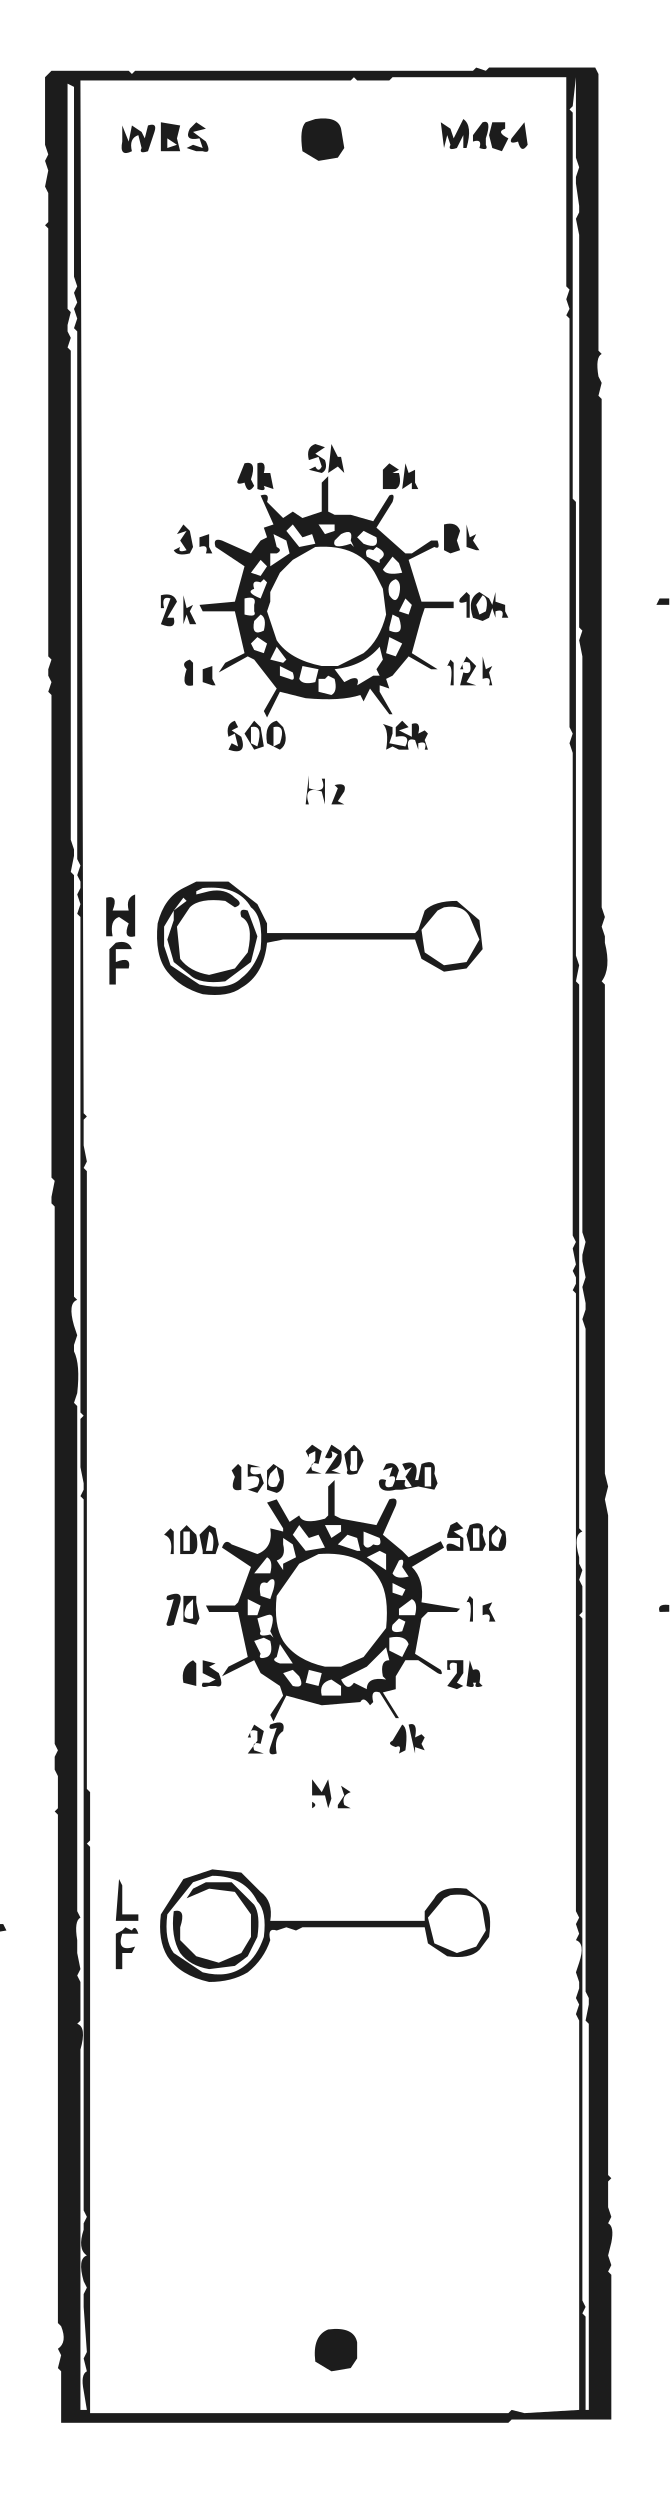
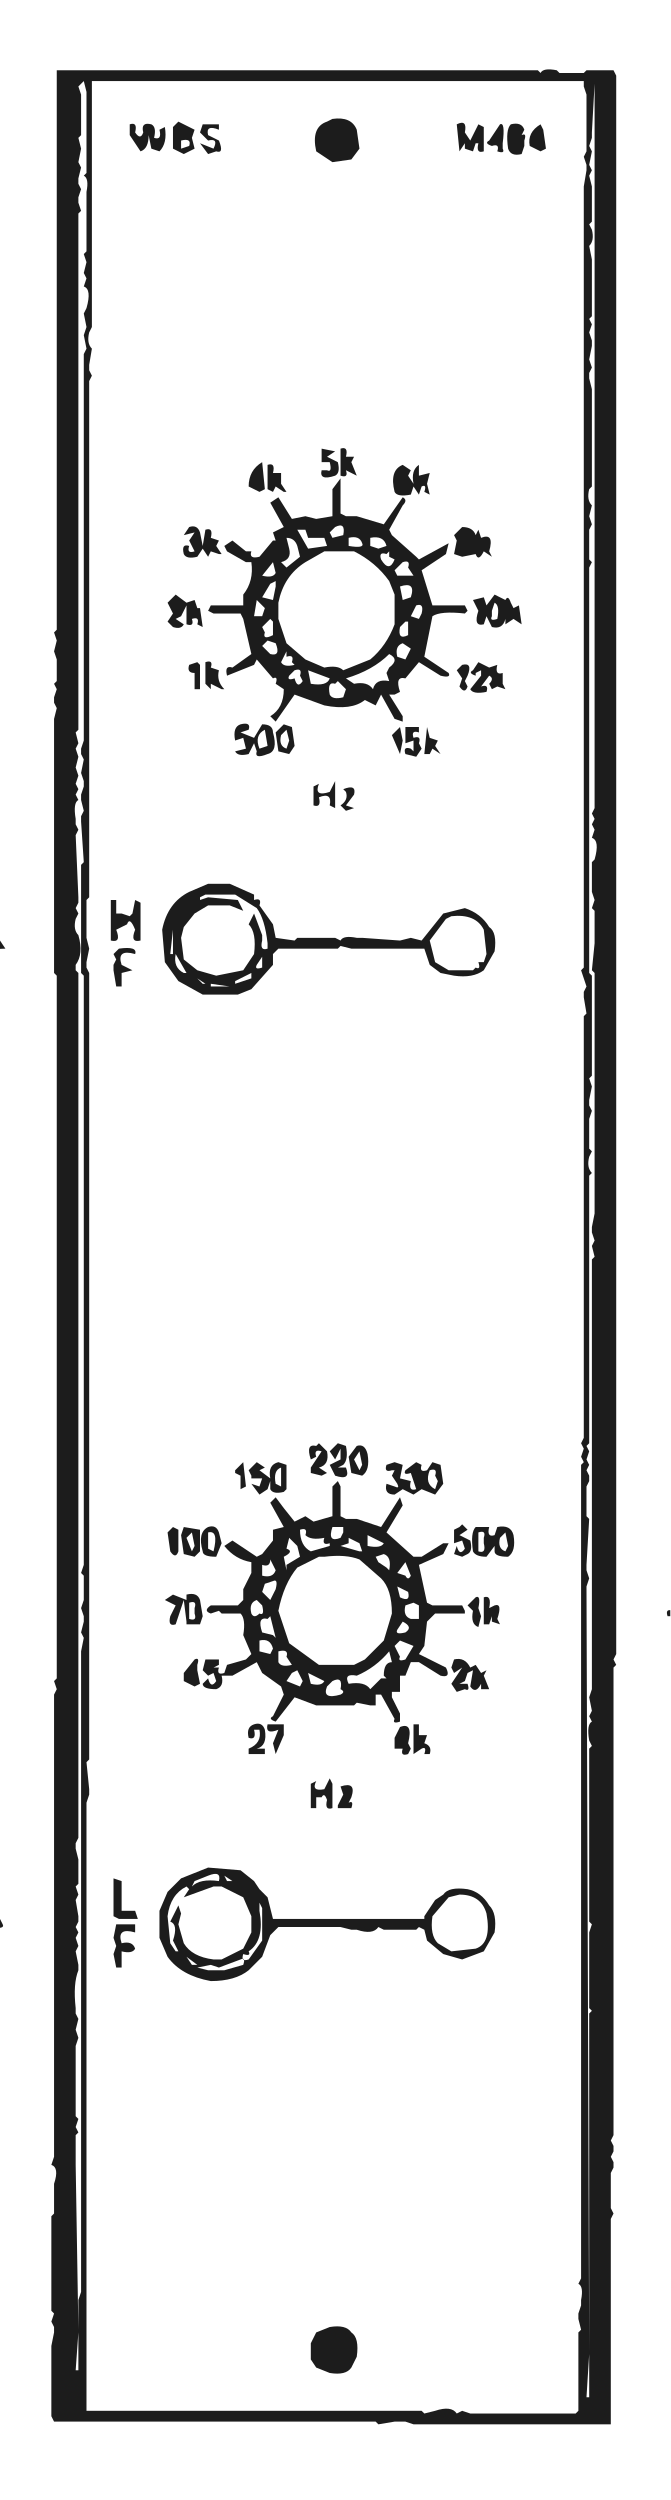
- <svg xmlns="http://www.w3.org/2000/svg" viewBox="0 0 208 777" data-from="Modules/FILTERS/M464/MECHANICAL/19xx - M464 - DOC - 464-04-003 - PASS-LO PASS FILTER FRONT PANEL.jpg" data-kind="traced">
+ <svg xmlns="http://www.w3.org/2000/svg" viewBox="0 0 248 925" data-from="Modules/FILTERS/M464/MECHANICAL/1976 - M464 - 464-04-003 - PASS-LO PASS FILTER.jpg" data-kind="layout">
  <defs>
    <clipPath id="c">
-       <rect width="208" height="777" />
+       <rect width="248" height="925" />
    </clipPath>
  </defs>
  <g clip-path="url(#c)">
-     <g transform="translate(-551 -460)" fill="#1c1c1c">
-       <path class="line" d="M1081 50L1240 50L1240 52L1137 52L1134 53L1132 52L1131 53L1049 53L1048 54L987 54L986 55L671 55L670 56L668 55L667 56L447 57L446 58L249 59L248 60Q246 58 242 59L241 60L165 60Q163 63 157 61L155 61L89 61L88 62L50 62L48 64L48 168L49 169L49 185L49 187L49 355L50 357Q48 358 49 363L50 365Q48 366 49 371L49 373L50 375L49 377Q52 378 50 384L49 386L50 387L50 533L51 535L51 537L51 688Q54 689 52 695L52 697L52 824L53 825L52 828L52 830L53 833L53 984Q56 985 54 992L53 994L54 995L54 1147L55 1148L54 1149L54 1161L54 1163L55 1165L55 1167L54 1171L55 1175L55 1177L54 1181L55 1182L55 1190L55 1192L56 1530L57 1532L56 1533L56 1565L57 1567L56 1571L57 1574L56 1577L57 1579L56 1581L57 1583L57 1587L56 1590L56 1592L57 1596L56 1599L57 1601L57 1648L183 1648L184 1647L196 1647L198 1648L199 1647L314 1647L318 1646Q319 1648 324 1647L328 1646L330 1647L331 1646L548 1646L552 1645L554 1645L684 1645L685 1644L687 1645L688 1644L811 1644L812 1643L871 1643L871 1604L870 1603L871 1601L870 1600L870 1502L869 1500L870 1497L869 1496L869 1482L871 1480L939 1480L940 1479L963 1479L963 1467L962 1464L963 1461L962 1442L965 1441L1216 1441L1217 1440L1240 1440L1240 1442L1223 1442L1223 1451L1240 1444L1240 1446L1235 1449L1239 1449L1240 1447L1240 1450L1233 1454Q1232 1456 1235 1455L1240 1453Q1241 1456 1239 1455L1230 1459L1240 1459L1240 1461L1223 1461L1223 1477L1225 1478L1240 1478L1240 1480L1227 1480L1226 1481L1087 1481L1086 1482L952 1482L951 1483L929 1483L927 1483L873 1483L873 1531L1009 1531L1011 1530L1013 1530L1017 1531L1018 1530L1175 1530Q1176 1528 1182 1529L1184 1530L1185 1529L1240 1529L1240 1531L1160 1531L1159 1532L1011 1532L1010 1533L965 1533L965 1585L966 1586L965 1590L966 1591L966 1606L1003 1606L1004 1605L1145 1605L1146 1604Q1147 1606 1152 1605L1153 1604L1240 1604L1240 1606L1187 1606L1187 1640L1189 1641L1219 1641L1221 1641L1234 1641L1240 1640L1240 1644L1141 1644L1139 1645L1134 1644L1133 1645L976 1645L972 1646L970 1646L870 1646L869 1647L866 1646L865 1647L523 1648L521 1649L517 1648L512 1649L510 1649L508 1648L507 1649L360 1649L358 1650L356 1650L353 1649L352 1650L200 1650L199 1651L196 1650L195 1651L57 1651L54 1652L54 1568L53 1567L54 1566L54 1547L53 1543L53 1541L54 1539L53 1536L54 1534L53 1532L54 1530L54 1526L53 1503L53 1497L54 1492L53 1491L53 1297L52 1296Q54 1294 53 1290L52 1287L53 1283L52 1280L53 1278L53 1276L52 1272L53 1270L52 1267L53 1264L53 1262L52 1259L53 1256L53 1254L52 1252L52 1241L52 1239L52 1070L51 1069L52 1067L51 1066L51 913L50 912L51 910L51 908L50 904L50 902L51 898L50 895L50 745Q48 743 49 738L49 734L50 725L49 724L49 593L48 592L49 588L49 586L49 577L48 576L48 443L47 442L47 440L47 298L46 297L47 296L47 287L46 285L47 282L46 279L47 276L46 275L45 59L48 58Q49 61 56 59L57 58L152 58L153 57L243 57L245 56L247 57L248 56L320 56L324 55L326 55L644 53L645 52L1001 52L1002 51L1080 51L1081 50ZM475 717L506 717L507 719L507 751L509 752L539 751L540 752L551 752L551 754L539 754L538 755L530 755L529 754L507 754L507 776L506 777L394 777L393 778L392 777L381 777L378 778L281 778L280 779L278 778L277 779L168 779L167 780L111 780L110 781Q107 780 109 779L109 724L108 723L110 721L135 721L139 720L141 721L142 720L150 720L152 720L250 720L252 719L254 720L255 719L336 719L339 718L341 719L342 718L474 718L475 717ZM419 1033L424 1034L425 1033L436 1033L438 1033L444 1034L445 1033L508 1033L508 1058Q508 1059 515 1058L518 1059L521 1058L523 1059L524 1058L536 1057L537 1058L552 1058L553 1060L547 1061L531 1061L530 1060L514 1060L512 1060L508 1062L508 1093L508 1093L389 1093L387 1094L383 1093L380 1094L377 1093L376 1094L217 1094L215 1095L213 1094L212 1095L110 1095L110 1035L225 1035L227 1034L229 1035L231 1034L232 1035L244 1035L245 1034L253 1034L255 1035L256 1034L418 1034L419 1033Z" />
-       <path class="text" d="M695 497Q698 499 696 506L695 506L695 502L693 506Q690 507 691 505L690 502L689 506L688 498L691 500L692 503L695 497ZM601 498L607 499L606 503L607 507L601 507L601 498ZM603 503L603 506L606 505L603 503ZM612 498L615 500L611 501L615 504Q617 508 614 507L612 507L609 506L611 505L614 506L613 503Q608 504 610 500L612 498ZM701 498Q704 497 702 503L702 505Q703 507 700 506Q701 503 698 504L698 502L701 498ZM704 498L708 498L708 500Q705 501 709 503L707 507L704 506L703 502L704 498ZM714 498L715 505Q713 508 712 504Q709 505 710 503L714 498ZM589 499L591 504L592 499L595 501L596 503L597 499Q600 498 599 501L597 507Q594 508 595 506L594 502Q591 503 592 507Q588 509 589 504L589 499ZM624 684L625 686L623 687L626 689Q628 695 622 693L623 691L625 692L624 688L622 689Q621 685 624 684ZM630 684L632 686L633 692L630 693L627 688L630 684ZM629 686L629 691L631 692Q633 685 629 686ZM637 684L639 686Q641 691 638 693L634 691Q633 685 637 684ZM636 686L636 692L638 691Q640 685 636 686ZM648 909L651 911L650 915Q647 914 648 917L651 918L646 918L649 914L649 911L647 912L647 913L646 911L648 909ZM654 909L657 911Q658 916 654 917L657 918L652 918L656 912L654 911Q655 914 652 913L654 909ZM661 909L663 911L664 914L662 918Q658 919 659 917L658 912L661 909ZM660 911L660 913L660 915Q659 918 662 917L662 911L660 911ZM625 915L626 916L626 923Q622 924 624 919L623 917L625 915ZM628 915L632 916L629 916Q628 919 632 918L633 921L631 924L628 923L631 922Q633 918 628 919L628 915ZM636 915L639 917Q640 923 637 924L634 923L634 917L636 915ZM637 916L635 918Q633 923 637 922L638 920L637 916ZM671 915Q674 914 675 917L674 920L677 920Q676 923 679 922L677 919L679 916L677 917L676 915Q682 913 680 920L681 920L682 915Q687 913 686 918L687 921L686 923L681 922L676 923L674 923Q670 924 669 922Q668 919 671 920Q670 923 673 922Q675 918 672 919L673 916L670 917L671 915ZM683 916L683 922L685 922L685 916L683 916Z" />
-       <path class="tb" d="M699 481L702 482L703 481L736 481L737 483L737 569L738 570Q736 571 737 577L738 579L737 583L738 584L738 742L739 745L738 748L739 751L739 753Q741 761 738 765L739 766L739 918L740 922L739 926L740 931L740 933L740 1136L741 1137L740 1138L740 1146L741 1149L740 1151Q742 1152 741 1157L740 1161L741 1164L740 1166L741 1167L741 1186L741 1188L741 1212L710 1212L709 1213L570 1213L570 1197L569 1196L570 1192L569 1190Q572 1188 570 1183L569 1182L569 1024L568 1023L569 1022L569 1012L568 1010L568 1006L569 1004L568 1002L568 1000L568 835L567 834L567 832L568 827L567 826L567 676L566 675L567 672L566 670L566 668L567 665L566 664L566 531L565 530L566 529L566 520L565 518L566 513L565 510L566 508L565 505L565 503L565 484L567 482L591 482L592 483L593 482L698 482L699 481ZM661 484L660 485L576 485L577 806L578 807L577 808L577 816L578 821L577 823L578 824L578 1016L579 1017L579 1032L578 1033L579 1034L579 1210L709 1210L710 1209L714 1210L731 1209L731 1088L730 1086L731 1083L730 1081L731 1078L731 1076L730 1073L731 1070Q733 1064 730 1063L731 1061L730 1058L731 1056L730 1054L730 862L729 861L730 859L730 857L729 855L730 853L729 848L730 846L729 844L729 696L729 694L728 691L729 688L728 686L728 559L727 558L728 556L727 553L728 550L727 549L727 484L673 484L672 485L662 485L661 484ZM730 484L729 493L728 494L729 495L729 615L730 616L730 755L730 757L731 760L730 765L731 766L731 935L732 936Q729 937 731 944L731 946L732 948L731 951L732 953L732 961L731 962L732 963L732 1173L732 1175L733 1177L732 1179L733 1180L733 1209L734 1209L734 1089L733 1088L734 1083L734 1081L733 1079L733 873L732 870L733 867L733 865L732 860L733 857L732 852L732 850L733 846L732 843L732 664L731 659L732 656L731 655L731 535L731 533L730 528L731 526L731 524L730 517L730 515L731 512L730 509L730 484ZM572 486L572 556L573 557L572 561L572 563L573 565L572 568L573 569L573 721L574 724L574 726L573 731L574 732L574 863L575 864Q572 865 574 872L575 875L574 878L574 880Q576 884 575 893L574 896L575 897L575 1052L575 1054L576 1056Q574 1057 575 1063L575 1067L576 1072L575 1074L576 1076L576 1088L575 1089Q578 1090 576 1097L576 1103L576 1209L578 1209L577 1203Q576 1198 578 1197L577 1193L578 1191L577 1177L577 1173L578 1171L577 1169Q575 1162 578 1161Q575 1159 577 1153L577 1151L578 1149L577 1147L577 926L576 925L577 923L577 921L576 916L576 901L577 900L576 899L576 745L575 744L576 741L575 738L576 736L576 734L575 732L576 729L575 727L575 563L574 562L575 559L574 556L575 554L574 551L575 549L574 546L574 544L574 487L572 486ZM649 497Q656 496 657 500L658 506L656 509L650 510L645 507Q644 500 646 498L649 497ZM649 598L652 599L649 601L652 603Q653 606 651 607L647 606L649 605Q650 607 651 605L650 602L647 603Q646 599 649 598ZM654 598L656 602L657 602L658 607L656 605L653 607L654 598ZM627 604Q631 603 629 609L630 611Q628 614 627 610Q624 611 625 609L627 604ZM631 604Q634 603 633 607L635 607L636 612L633 611Q634 613 631 612L631 604ZM672 604L675 606L673 607L675 607Q676 611 674 612L670 612L670 606L672 604ZM677 604L678 607L680 606L680 608L680 610L681 612L679 612L679 610L676 612L677 604ZM653 608L653 619L655 620L660 620L667 622L672 614Q674 613 673 616L668 624L677 632L679 632L685 628L687 628Q688 631 686 630L678 634L682 647L692 647L692 649L683 649L682 652L679 663L687 668L685 668L678 664L673 670L671 671L672 674L669 673L669 675L673 682L672 682L666 674L664 678L663 676Q657 678 646 677L638 675L634 683L633 681L637 674L630 665L628 664L619 669L621 666L627 663L624 650L614 650L613 648L624 647L627 636L618 630Q617 627 620 628L629 632L632 628L634 627L633 624L636 623L632 614Q635 613 634 616L639 621L642 619L645 621L651 619L651 610L653 608ZM642 623L640 625L644 630L649 629L648 626L645 627L642 623ZM650 623L652 626L655 625L655 623L650 623ZM664 625L662 627L664 629Q669 631 668 627L664 625ZM636 626L637 630Q639 631 637 632L635 632L635 636L641 632L640 628L636 626ZM657 626L655 628Q654 631 660 629L661 630L660 628Q661 624 657 626ZM649 630L642 634L638 638L635 644L635 647L634 650L637 659Q641 665 651 667L656 667L664 663Q669 659 671 651L670 643L668 639Q663 629 649 630ZM668 630L667 631Q664 630 665 633L669 635L669 634Q672 632 668 630ZM673 633L670 637Q671 639 676 638L675 635L673 633ZM632 634L629 638L632 639L634 636L632 634ZM633 640L632 641Q629 640 630 643Q627 644 632 646L634 641L633 640ZM674 640Q671 641 672 645Q674 648 675 645Q676 641 674 640ZM627 646L627 651Q631 652 630 650L630 648Q631 645 627 646ZM677 646L675 650L678 651L679 648L677 646ZM632 651L630 653Q629 658 633 656Q634 652 632 651ZM673 651L672 655L672 656Q677 658 675 652L673 651ZM631 658L629 660L630 662L633 663L634 660L631 658ZM672 658L671 663L674 664L676 660L672 658ZM637 661L635 665L639 666L640 665L637 661ZM669 661Q664 667 655 668L658 672L660 671Q663 670 662 673L667 670L669 670L668 668L670 665L669 661ZM638 667L638 670L641 671Q643 672 642 669L638 667ZM645 667L644 671Q645 673 649 672L650 668L645 667ZM653 670L652 671L650 671L650 675L654 676Q656 675 655 671L653 670ZM1162 610Q1166 609 1168 611L1169 610L1182 610L1184 610L1195 610L1195 611L1195 670L1144 670L1142 671L1140 670L1139 671L926 671Q924 674 919 672L917 672L799 672L797 671L798 669L798 653L798 651L798 648L780 648Q778 645 777 649L773 648L755 648L756 646L773 646L777 645L778 646L797 646L798 642L798 640L797 635L797 633L797 614L799 612L931 612L933 611L935 611L939 612L941 612L967 611L969 611L1161 611L1162 610ZM608 623L610 625L611 630L610 632Q606 633 605 631L607 630Q606 632 609 631L607 628L609 625L606 626L608 623ZM689 623Q693 622 694 625L693 628L694 631L691 632L689 631L689 623ZM696 623L697 627L699 626L698 628L700 631L699 631L696 630L696 631L696 623ZM613 624L613 627L616 626L616 628L616 630L617 632L615 632Q616 629 613 630L613 632L613 624ZM696 644L697 645L697 652L696 652L696 647Q693 648 694 646L696 644ZM700 644L703 646L704 648L705 644L705 647L708 648L708 650L709 652L707 652Q708 649 705 650L705 652L704 649L703 652L701 653L698 652Q696 646 700 644ZM701 645L699 648L700 651L702 650Q703 646 701 645ZM601 645Q605 644 606 647L603 652L605 652Q606 656 601 654L604 646Q601 645 602 649L601 649L601 645ZM608 645L609 649L611 648L610 650L612 654L610 654L609 651L608 654L608 645ZM696 664L699 667L696 672L699 673L694 673L695 669Q698 670 697 666Q694 665 695 668L694 668L696 664ZM701 664L702 668L704 667L703 669L704 673L703 673Q704 670 701 671L701 673L701 664ZM610 665L611 666L611 673Q607 674 609 668Q607 666 610 665ZM614 665L614 668L617 667L617 669L617 671L618 673L617 673L614 672L614 673L614 665ZM691 665L692 666L692 673L691 673Q692 666 690 667L691 665ZM676 684L678 686L675 687L679 689L679 685Q682 684 681 688L683 687L684 688L683 690L684 693L683 693Q684 690 681 691L681 693L680 690Q677 689 678 693L675 693L673 692L671 693Q672 687 670 685L673 686L673 688L672 691L677 692Q679 688 674 689L674 686L676 684ZM647 701L647 705Q653 707 651 702L652 702L652 710L651 706Q645 704 647 710L646 710L647 701ZM655 704Q659 703 658 706L656 709L658 710L654 710L656 705L655 704ZM612 734L622 734L631 741L634 747L634 750L680 750L681 749L683 743Q686 740 693 740L700 746L701 755L696 761L689 762L682 758L680 752L639 752L634 753Q633 763 626 767Q622 770 614 769Q607 767 603 762Q599 757 600 747Q602 739 608 736L612 734ZM614 736L612 737L612 738L616 737Q621 736 624 739Q627 741 624 742L621 740Q613 739 610 742L606 748L607 758Q610 762 616 763L624 761L628 756Q630 747 626 745Q625 742 628 743L631 751L629 759L621 765Q613 766 610 763L605 759L603 752L605 746L605 743L602 748L602 754L604 760L613 766Q622 768 626 764Q630 761 632 755Q633 745 629 742Q625 735 614 736ZM608 739L605 743L609 740L608 739ZM689 742L687 743L682 749L683 756L689 760L696 759L700 752L697 745Q695 741 689 742ZM593 738L593 751Q589 752 591 747L588 745Q585 746 586 751L584 751L584 739Q588 738 586 743L591 743Q590 739 593 738ZM587 753Q591 752 592 755L587 755L587 759Q592 757 591 761L587 761L587 766L585 766L585 755L587 753ZM655 920L655 931L657 932L668 934L672 926Q675 925 674 928L670 937L676 942L678 944L688 939L689 941L679 947Q683 951 682 958L694 960L693 961L684 961L682 963L680 974L688 979Q689 981 687 980L681 976L677 976L674 981L674 985L670 986L675 994L674 994L669 986Q666 985 667 989L666 990Q664 987 663 989L651 990L640 987L636 995L635 993L639 987L638 984L632 980L630 976L620 981L622 978L628 975L625 961L616 961L615 959L624 959L625 958L629 947L620 941Q621 938 623 940L631 943Q636 941 635 935L639 936L639 935L634 927L637 926L641 933L644 931Q645 934 652 932L653 931L653 922L655 920ZM644 934L642 937L646 942L652 941L650 937L647 938L644 934ZM652 934L654 938L657 936L657 934L652 934ZM664 936L664 940Q665 942 667 940Q670 941 669 938L664 936ZM659 937L656 940L662 942L663 942L662 938L659 937ZM639 938L639 940Q640 944 637 945L639 948L639 946L643 944L642 940L639 938ZM669 942L665 944L671 948L671 943L669 942ZM650 943L644 946L637 956Q636 965 639 970Q643 976 652 978L657 978L664 975L671 966Q672 956 669 951Q664 942 650 943ZM634 944L630 949L635 949Q636 945 634 944ZM675 945L673 949Q674 951 678 950L676 947Q677 944 675 945ZM635 951L634 952Q631 951 632 956L635 957L636 954Q637 950 635 951ZM673 952L673 955L676 956L677 954L673 952ZM628 957L628 962L631 962L632 959L628 957ZM679 957L675 960L675 962L680 962Q681 958 679 957ZM634 962L631 963L632 967Q631 969 635 968L636 969L635 967Q637 961 634 962ZM675 963L673 965Q672 968 676 967L677 964L675 963ZM633 969L630 970L632 974Q631 976 634 975Q636 974 635 970L633 969ZM672 969L672 973L676 975L678 971Q677 968 672 969ZM638 971L637 975Q635 976 638 977L642 977L638 971ZM671 972L665 978L657 982Q659 986 661 983L665 985Q665 981 671 982L670 981Q669 976 672 976L671 972ZM642 979L639 980L642 984Q646 985 644 981L642 979ZM647 979L646 983L650 984L651 980L647 979ZM654 982Q650 983 651 987L657 987L657 984L654 982ZM1180 927L1197 927Q1197 927 1197 932L1197 934L1198 936L1198 938Q1200 943 1197 945L1198 946L1198 987L1153 987L1151 988L1147 987L1146 988L970 988L969 989L964 988L961 989Q956 990 955 988L952 989L950 989L947 988L946 989L811 989L808 990L806 989L802 990L800 989L800 960L756 961Q755 958 760 959L761 958L800 958L800 931L802 929L805 930L806 929L816 929L817 930L828 930L831 929L837 930L841 929L843 929L999 929L1000 928Q1001 930 1006 929Q1007 927 1012 928L1015 929L1016 928L1179 928L1180 927ZM693 933L695 935L692 936L695 938L695 942L690 942Q689 939 692 940L694 941L694 938L690 938L690 937L691 934L693 933ZM609 934L612 937Q613 942 611 943L607 943L607 936L609 934ZM608 936L608 942L610 942L610 936L608 936ZM616 934L618 935L619 940L618 943L614 943L614 942L613 937L616 934ZM616 936L615 942L617 942Q618 937 616 936ZM697 934Q702 932 701 937L702 940L701 942L697 942L697 941L696 937L697 934ZM698 935L698 941L700 941L700 935L698 935ZM705 934L708 936Q709 941 707 942L703 942L703 936L705 934ZM706 935L704 937Q703 940 706 941L706 940L707 937L706 935ZM604 935L605 936L605 943L604 943Q605 938 602 937L604 935ZM701 955L701 959L704 958L703 960L705 964L703 964Q704 961 701 962L701 964L701 955ZM603 956Q608 954 607 958L605 965Q602 966 603 964L605 957Q602 958 603 956ZM608 956L612 956L612 958L613 963L612 965L608 964L608 956ZM611 957L609 959Q607 964 611 963L611 957ZM697 956L698 957L698 964L697 964Q698 957 696 958L697 956ZM611 976L612 977L612 984L608 983Q607 978 611 976ZM614 976L618 977L616 978L619 980Q621 985 618 984L616 984Q613 985 614 983L616 983L618 982L614 980L614 976ZM690 976L695 976L695 980L693 983L695 984L693 985L690 984L693 980L693 977Q690 976 691 979L690 979L690 976ZM697 976L698 979Q701 978 700 983L701 984Q698 985 699 983L698 983Q699 985 696 984L697 976ZM630 996L633 998L632 1002Q629 1001 630 1004L633 1005L628 1005L631 1001L631 998Q628 997 629 1000L628 1000L630 996ZM635 996Q640 994 639 998Q636 1000 637 1005Q634 1006 635 1003L637 997Q634 998 635 996ZM676 996Q678 997 677 1004L675 1005Q676 1002 674 1003Q671 1002 673 1001L676 996ZM678 996Q681 995 680 1000L682 999L683 1000L682 1002L683 1004L680 1003L680 1005L678 996ZM648 1013L651 1017L653 1013L654 1019L653 1022L652 1018L648 1018L648 1020Q650 1021 648 1022L648 1013ZM657 1015L660 1017Q657 1018 658 1021L660 1022L656 1022L656 1021L658 1018L657 1015ZM617 1041L626 1042L632 1048Q636 1051 635 1057L683 1057L683 1054L686 1050Q688 1046 696 1047L702 1052Q704 1055 703 1062L700 1066Q697 1069 690 1068L684 1064L683 1059L645 1059L643 1060L640 1059L637 1060Q634 1059 635 1063Q633 1069 628 1073Q623 1076 616 1076Q607 1074 603 1068Q600 1063 601 1055L608 1044L617 1041ZM617 1043L611 1045L603 1055Q602 1063 605 1067L614 1073Q622 1075 627 1071Q631 1068 633 1062Q634 1054 631 1051Q627 1043 617 1043ZM691 1049L689 1050L684 1056L686 1064L693 1067L699 1065L702 1060L701 1054Q700 1048 691 1049ZM588 1044L589 1046L589 1055L594 1055L594 1057L587 1057L588 1044ZM615 1045L623 1045L630 1052Q632 1055 631 1062L628 1068L624 1071L616 1072Q610 1071 607 1067Q604 1062 605 1054Q609 1053 607 1059L607 1061L607 1063L612 1068L619 1070L626 1067L629 1062L629 1055L624 1048L616 1047L609 1050L611 1047L615 1045ZM590 1059L592 1060Q593 1058 594 1061L589 1061Q587 1067 593 1065L592 1067L589 1067L589 1072L587 1072L587 1061L589 1060L590 1059ZM653 1184Q661 1183 662 1188L662 1193L660 1196L654 1197L649 1194Q648 1186 653 1184Z" />
+     <g transform="translate(-665 -539)" fill="#1c1c1c">
+       <path class="line" d="M407 51L410 52L430 52L432 51L433 52L501 52L504 51L505 52L516 52L518 51L519 52L864 52L866 53L871 52L872 53L974 53L977 54L979 53L981 54L983 54L1183 56Q1184 59 1191 57Q1192 54 1199 56Q1200 58 1205 57L1207 57L1212 56L1214 57L1215 56L1336 56L1337 57L1517 57L1518 59L1518 377L1517 380L1518 382L1517 385L1518 388L1517 390L1518 392L1517 394L1518 396L1517 399L1517 632L1516 633L1517 634L1517 677L1517 679L1517 690L1516 691L1517 693L1516 695L1517 697L1516 701L1517 704L1516 706L1517 708L1516 710L1517 712L1517 714L1516 717L1517 719L1517 721L1516 723L1517 726L1517 728L1516 731Q1518 732 1517 737L1516 741L1517 744L1516 746L1517 748L1517 750L1516 754L1516 756L1517 758L1516 761L1516 763Q1515 767 1517 769L1516 771L1517 773L1516 775L1517 777L1516 778L1516 899L1517 900L1517 912L1517 914L1516 916L1517 917L1517 926L1516 928L1516 930L1517 933L1516 938L1517 940L1516 942L1517 944L1517 946L1516 949L1517 951L1517 953L1516 957L1517 960L1518 967L1516 971L1517 973L1517 975L1516 982L1517 985L1517 987L1517 995L1516 996L1517 999L1517 1001L1516 1004L1517 1005L1517 1013L1517 1015L1516 1018L1517 1023L1516 1025L1517 1026L1517 1086L1517 1088L1517 1140L1516 1141L1517 1142L1517 1154L1516 1155L1516 1178L1516 1180L1516 1201L1517 1203L1516 1205L1517 1206L1517 1215L1516 1218L1516 1220L1517 1223L1516 1226L1516 1228Q1515 1232 1517 1234L1516 1235L1516 1278L1516 1280L1516 1291L1517 1292L1517 1294L1516 1296L1516 1597L1515 1598L1516 1600L1515 1602Q1518 1603 1516 1610L1516 1612L1516 1659L1515 1661L1516 1662L1516 1678L1516 1680L1517 1721L1518 1721L1518 1723L1516 1724L1516 1958L1515 1959L1427 1959L1425 1958L1424 1959L1387 1959L1385 1959L1381 1958L1379 1958L1159 1958L1157 1957L1156 1958L1119 1958L1117 1957Q1115 1960 1109 1958L1107 1957L1106 1958L1092 1958L1089 1957L1086 1958L1084 1958L1079 1957L1078 1958L1049 1958L1047 1958L1042 1957L1041 1958L1029 1958L1026 1957L1024 1958L1021 1957L1020 1958L1003 1958L1001 1957L997 1958L995 1958L990 1957L988 1958L984 1957L981 1958L979 1958L971 1957Q969 1960 963 1958L961 1957L958 1958L956 1957L954 1958Q952 1956 948 1957L946 1958Q944 1956 939 1957L937 1958L936 1957L874 1957L872 1958L871 1957L850 1957L848 1957L724 1957L722 1956L721 1957L702 1957L700 1957L690 1956Q688 1958 684 1957L683 1956L59 1956L56 1957L56 1932L55 1930L55 1928L56 1925L55 1924L55 1864L55 1862L55 1849L56 1847L55 1842L56 1840L56 1838L55 1829L56 1826L56 1824L56 1563L57 1562L57 1503L57 1501L57 1391L58 1390L58 323L59 322L58 321L58 292Q60 290 59 286L58 284L58 282L59 279L58 277L58 275L59 271L58 269L58 267L59 264L59 249L59 247Q60 242 58 241L59 240L59 62L60 60L60 58L59 55L61 53L139 53L140 52L406 52L407 51ZM210 56L209 57L65 57L63 59L63 116L62 117L63 124L62 127L63 131L63 139L62 140L62 185L63 186L62 190L62 530L62 532L61 536L61 538Q60 542 62 544L61 547L62 551L61 553L62 558L61 560Q60 564 62 566L61 568L62 573Q60 574 61 580L61 582L61 590L62 591Q60 592 61 597L61 599L62 1111L62 1113L62 1127L61 1128L62 1147L62 1149L61 1151L62 1154L61 1156L61 1158L62 1162L61 1163L61 1400L61 1402Q63 1407 60 1409L61 1411L60 1412L60 1843L60 1845L59 1850L60 1852L59 1873L59 1875L59 1949L60 1950L61 1952L777 1952L779 1952L784 1953Q790 1955 792 1952Q796 1951 798 1953L882 1953L886 1952L888 1952L901 1952L902 1953L904 1952L908 1953L1044 1953L1044 1761L1044 1759L1045 1757L1156 1757L1156 1712L1320 1712L1321 1713L1468 1714L1470 1714L1472 1713L1475 1714Q1480 1716 1482 1713L1487 1714L1489 1713L1501 1713L1502 1714Q1508 1716 1510 1713Q1512 1714 1511 1712L1511 1710L1511 1699L1512 1698L1512 1679L1511 1678L1512 1675L1511 1672L1511 1670L1512 1667L1511 1665L1512 1662L1511 1658L1512 1656L1511 1653L1512 1651L1511 1649L1511 1633L1512 1632L1511 1627L1512 1626L1512 1336L1512 1334L1512 1302L1513 1301L1512 1298L1513 1296L1512 1291L1513 1287L1513 1270L1512 1269L1512 1252L1513 1251L1512 1250L1512 1184L1512 1182L1513 1179L1512 1177Q1511 1171 1513 1170L1512 1166L1512 1164Q1511 1156 1513 1153L1513 1151L1512 1147L1513 1142L1513 1140L1513 1127L1512 1126L1513 1121L1513 997L1513 995Q1514 990 1512 989L1513 987L1512 984L1512 982L1512 974L1513 973L1512 970L1513 965Q1511 963 1512 959L1512 957L1512 916L1513 914L1513 912L1513 900L1512 899L1512 773L1513 772L1512 770L1512 768L1513 766Q1511 762 1512 756L1512 754L1512 727L1513 726L1512 724L1513 722L1512 719L1513 715L1512 713Q1515 711 1513 706L1513 704Q1514 699 1512 698L1513 697L1513 524L1514 523L1513 519L1513 517L1514 514L1514 512L1513 508L1514 506L1513 503L1514 501Q1515 496 1513 495L1513 448L1514 447L1514 295L1515 294L1514 290Q1512 283 1515 282L1515 246L1514 245L1515 240L1515 62L1513 61L1424 61L1423 60L1141 60L1140 59L1036 59L1035 58L995 58Q993 56 988 57L986 57L983 58L982 57L862 57L860 57L830 56L828 56Q821 54 820 57L817 56L809 56L808 57L806 56L220 56L218 56L213 57L210 56ZM131 845L612 845L613 847L613 886L615 886L616 887L639 887L640 886L650 886L651 887L665 887L667 890L642 891L638 889L617 889L613 890L614 901Q612 902 613 907L614 911L612 916L603 915L598 916L596 915L594 916L593 915L576 915L574 915L553 915L551 916L550 915L342 915Q340 918 335 916Q333 914 328 915L325 916L322 915L320 916L318 915L313 916L311 916Q302 917 297 915L296 916L256 916L254 916L130 916L129 914Q132 912 130 906L130 904L129 886L129 884L129 847L131 845ZM130 1218L160 1218L161 1219L162 1218L290 1218L292 1219L293 1218L301 1218L305 1219Q306 1217 311 1218L313 1218Q317 1217 319 1219Q320 1217 326 1218L328 1219L331 1218L336 1219L337 1218L353 1218L356 1219L361 1218L366 1219L367 1218L382 1218L387 1219L392 1218L394 1219L395 1218L403 1218L404 1219L414 1219L416 1218L417 1219L431 1219L435 1218Q436 1220 441 1219L442 1218L452 1218L453 1219L612 1219L613 1222L613 1234Q611 1235 612 1240L612 1242L613 1249L641 1249L644 1248L645 1249L665 1249L666 1251Q667 1253 661 1252L660 1253L640 1253L639 1252L613 1252Q611 1254 612 1260L612 1262L612 1290L611 1291L517 1291L515 1290L511 1291Q509 1289 504 1290L499 1291L494 1290L492 1290Q483 1288 480 1291L479 1290L471 1290L467 1291Q465 1289 460 1290L458 1290L130 1290L128 1289L129 1270L128 1269L128 1261L129 1260L129 1224L128 1220L130 1218Z" />
+       <path class="text" d="M731 584L737 587L736 590L737 594L733 596L729 594L729 586L731 584ZM732 591L732 594L735 593Q736 590 732 591ZM713 585Q716 584 715 588Q717 591 718 588Q717 584 721 585Q723 586 722 590Q725 591 724 587L726 586Q727 592 724 595L721 594L720 589Q720 594 717 595L713 589L713 585ZM740 585L746 585L746 587Q741 585 742 589L746 591Q748 596 745 595L742 596L739 592L744 594Q746 590 742 591L739 588L740 585ZM834 585Q838 583 837 588L839 591L842 585L844 586L844 595Q841 596 842 592L841 592L840 595L837 594L837 592L835 595L834 585ZM850 585Q852 584 851 592L851 594Q852 596 849 595Q850 592 847 593Q844 592 846 591L850 585ZM854 585Q858 584 859 587L858 589Q860 588 859 591L859 593L858 596Q854 597 853 594Q852 587 854 585ZM865 585L866 587L867 594L865 595L861 593Q860 588 865 585ZM754 807Q758 806 757 809L754 810L759 812L762 807Q766 807 766 810Q768 817 764 818Q759 820 760 817L759 814L757 818Q753 819 752 817L756 816L755 812L752 813Q751 808 754 807ZM763 809Q759 811 761 816L764 815L763 809ZM770 807L773 808L774 815L772 818L768 817L767 810L770 807ZM771 809L769 811Q768 815 771 816L772 813L771 809ZM783 1073L786 1076Q787 1081 783 1082L786 1084L784 1085L780 1084L780 1082L784 1076Q781 1075 782 1078L780 1079Q778 1073 782 1074L783 1073ZM790 1073L793 1074Q794 1079 792 1081L790 1082L793 1082Q795 1087 789 1085L787 1081L791 1079L791 1075L789 1079L787 1076L790 1073ZM797 1074Q800 1073 801 1077Q802 1083 799 1085L795 1084L794 1078L797 1074ZM798 1076L796 1079L798 1083L799 1081L798 1076ZM755 1080L756 1089L754 1090L754 1085L752 1084L752 1083L755 1080ZM760 1080L763 1082L761 1083L765 1086Q764 1081 768 1080L771 1081L771 1090L770 1091Q766 1092 765 1090L765 1087L764 1090L761 1092L758 1088L761 1089L762 1086L758 1086L758 1085L757 1083L760 1080ZM769 1082Q766 1083 767 1088L769 1089L769 1082ZM811 1080L814 1081L813 1086L817 1087Q816 1091 819 1090L817 1084Q814 1085 815 1083L819 1080L821 1081Q820 1084 823 1083L825 1080L828 1081L829 1088L826 1092L821 1090L818 1092L814 1090L811 1092Q807 1092 808 1088L811 1089Q813 1090 812 1088L810 1085L811 1083L810 1083Q807 1084 808 1081L811 1080ZM824 1083Q822 1088 826 1090L827 1087L826 1085Q827 1082 824 1083ZM836 1103L838 1105L835 1107L839 1109Q840 1113 838 1114L836 1115L833 1114L834 1111Q835 1115 837 1112L836 1109L833 1110L833 1105L835 1104L836 1103ZM841 1104L846 1104Q845 1108 848 1107L849 1104Q854 1103 855 1107Q856 1113 853 1115Q848 1115 848 1113L848 1111L845 1115Q841 1115 840 1113Q839 1106 841 1104ZM842 1106L842 1113Q845 1114 844 1110L844 1108Q845 1105 842 1106ZM852 1106L850 1108Q849 1112 852 1113L853 1111L852 1106Z" />
+       <path class="tb" d="M686 565L864 565L865 566Q866 564 871 565L872 566L881 566L882 565L892 565L893 567L893 1151L892 1153L893 1155L892 1156L892 1168L892 1170L892 1329L891 1331L892 1333L892 1335L891 1337L892 1339L892 1341L891 1343L891 1356L892 1358L891 1360L891 1362L891 1436L818 1436L815 1435L811 1435L805 1436L804 1435L685 1435L684 1433L684 1431L684 1407L685 1402L685 1400L684 1398L685 1395L684 1394L684 1359L685 1358L685 1349L685 1347Q687 1341 684 1340L685 1337L685 1166L686 1164L685 1161L686 1160L686 1138L686 1136L686 900L685 899L685 807L685 805L686 801L685 799L685 797L686 794L685 792L686 791L686 783L685 780L686 776L685 773L686 772L686 764L686 762L686 565ZM696 569L694 571L695 574L695 576L695 589L694 590L695 594L694 599L695 601L694 605L694 607L695 609L694 612L694 614L695 617L694 618L694 795L694 797L694 809L693 810L694 814L693 816L694 819L693 823L694 826L693 829L694 831L693 833L694 835Q692 836 693 842L693 844L694 846L693 848L694 871L694 873L693 875L694 877L693 879Q692 883 694 885Q696 892 693 896L693 898L694 899L694 1199L694 1201L694 1219L693 1221L693 1223L694 1227L694 1236L693 1237L694 1240L693 1242L694 1248L694 1250L693 1252L694 1254L693 1256L694 1259L693 1261L694 1266L694 1268Q692 1273 693 1282L693 1284L694 1286L693 1290L694 1293L693 1296L693 1322L694 1323L693 1326L694 1328L693 1329L693 1338L693 1340L694 1401L694 1392L694 1390L695 1387L695 1152L695 1150L696 1145L695 1143L696 1139L696 1137L695 1134L696 1131L696 1122L695 1121L696 1118L696 900L695 899L695 859L696 858L695 843L695 841L696 839L695 835L695 833L696 830L696 828L695 825L696 820L695 818L695 816L696 813L696 672L696 670L697 668L696 663L697 660L696 655L697 653Q699 646 696 645L697 642L696 640L697 636L696 633L697 632L697 612L697 610Q698 605 696 604L697 603L697 573L696 569ZM699 569L699 658L699 660L698 662Q697 666 699 668L698 674L698 676L699 678L698 680L698 871L697 872L697 884L697 886L698 890L697 895L697 897L698 899L698 1190L697 1191L698 1201L698 1203L697 1206L697 1431L821 1431L822 1432L826 1431Q832 1429 834 1432L836 1431L839 1432L878 1432L879 1431L879 1402L880 1401L879 1397L879 1395L880 1392L880 1390Q881 1385 879 1384L880 1382L880 1081L881 1080L880 1078L881 1075L880 1073L881 1071L881 915L882 914L881 908L881 906L882 904L880 898L881 897L881 610L881 608L882 602L882 600L881 597L882 595L882 574L881 571L881 569L699 569ZM885 570L884 588L884 590L883 593L884 595L883 600L884 602L883 604L884 608L884 621L883 622L884 624Q885 628 883 630L884 635L884 637L884 656L883 657L884 659L883 662L884 665L884 667L883 672L884 675L883 677L883 679L884 683L884 685L884 719L883 720Q882 724 884 726L883 730L884 733L883 735L883 737L883 746L884 747L883 749L883 899L884 900L884 937L883 938L884 941L883 946L883 948L884 950L883 953L883 964L884 965L883 967Q882 971 884 973L883 974L883 1073L882 1074L883 1076L882 1079L883 1081L882 1083L883 1085L883 1087L882 1089L882 1100L883 1101L882 1118L882 1120L883 1123L882 1126L883 1409L883 1284L884 1283L883 1282L883 1256L883 1254L884 1251L883 1250L883 1239L883 1237L883 1186L884 1185L883 1183Q882 1177 884 1176L883 1174L884 1172L883 1167L884 1164L884 1005L885 1004L884 1000L885 998L884 995L884 993L885 988L885 899L884 898L885 888L885 886L885 876L884 875L885 872L884 869L884 858L885 857Q887 850 884 849L885 846L884 844L885 842L884 840L885 838L885 570ZM694 1402L693 1416L694 1416L694 1402ZM883 1410L882 1426L883 1426L883 1410ZM788 583Q795 582 797 587L798 594L795 598L788 599L782 595Q780 586 786 584L788 583ZM784 705L789 706L786 708L790 710Q791 714 789 715Q783 717 784 713L786 713Q788 714 787 710L784 710L784 705ZM791 705Q794 704 793 708L796 708L795 710L797 715L793 713Q794 716 791 715L791 705ZM762 710L763 720L761 721L757 719Q757 713 762 710ZM764 711Q767 710 766 714L769 714L769 718L771 721L770 721L767 719L766 721L764 720L764 711ZM814 711L817 713L816 715L818 718Q817 713 820 711L820 715L824 714L823 718L824 722L822 721Q823 718 821 719L820 722L818 719L817 722Q812 723 811 721Q809 713 814 711ZM791 716L791 729L793 730L797 730L807 733L814 723Q816 724 814 726L809 735L810 737L819 745L820 746L831 740L830 744L821 750L825 763L837 763L838 765L837 766Q828 765 825 767L822 782L831 788Q832 790 828 789L820 784L815 790Q811 789 813 795L811 796L809 796L814 804L814 806L811 805L806 796L804 800L800 798Q795 802 785 800L774 796L767 806L765 804Q770 801 770 794L767 792Q768 789 766 790L760 783L759 785L749 789Q748 785 751 786L758 781L755 768L754 766L744 766L742 765L743 763L755 763L755 759Q759 754 758 747L756 747L749 743L748 741L751 739L756 743L758 743Q757 746 761 745L766 739L767 739L766 736L770 734L765 725L768 723L773 731L778 730L782 731L788 730L788 720L791 716ZM789 734L787 736L788 738L792 737Q793 732 789 734ZM775 735L779 742L786 741L785 738L779 738L778 735L775 735ZM771 738L772 742Q773 746 769 747L771 749L776 745L775 741Q774 738 771 738ZM794 738L794 740L794 741Q800 742 799 740Q798 737 794 738ZM802 738L802 741L805 742L808 741Q807 737 802 738ZM785 743L778 747Q770 752 768 762L768 768L771 777L778 783L785 786Q790 785 792 787L802 783Q808 778 811 770L811 759L809 754Q804 747 796 743L785 743ZM809 743L808 744Q805 743 806 746Q809 751 811 746L809 745L809 743ZM766 747L762 752Q766 753 767 751L766 747ZM814 747L811 750L812 752L818 752L816 749Q817 746 814 747ZM767 754L765 755L762 760L766 761L767 756L767 754ZM813 756L814 761L817 760Q819 754 813 756ZM760 761L759 767L762 767L763 764L760 761ZM819 763L817 767L820 768L821 766Q822 762 819 763ZM765 768L762 771L763 773Q762 776 766 774L766 769L765 768ZM815 769L813 771Q812 776 816 774L816 769L815 769ZM764 776L762 778L765 781Q769 782 767 777L764 776ZM814 777Q811 778 812 782L815 783L817 779L814 777ZM771 780L769 784Q770 786 774 785L773 784Q774 781 771 782L771 780ZM809 781Q803 787 793 790L796 792Q801 791 803 794Q804 790 809 791L808 788L809 786Q813 783 809 781ZM774 787L772 789Q771 791 774 790Q775 794 777 791L776 789Q777 786 774 787ZM779 787L780 792Q786 793 787 790L779 787ZM790 791L789 792Q786 791 787 796Q788 798 792 797L793 794L790 791ZM967 723L994 723L996 724L998 723L1000 724L1002 723Q1003 726 1009 724L1012 723L1013 724L1111 724Q1112 727 1118 725L1119 724L1134 724L1136 725L1138 724L1139 725L1302 725L1303 726L1387 726L1390 727L1394 726L1397 727L1401 726L1405 727L1408 726L1409 727L1446 727L1446 777L1445 778L1446 781L1445 783L1445 785L1446 796L1444 799L1416 799L1413 798L1410 799L1409 798L1257 798L1256 797L1160 797L1159 796L965 796L964 793L965 792L965 768L964 766L944 766L943 765L941 767L926 767L925 766L915 766L913 765L915 763L944 763L946 764L948 763L949 764L959 764L965 763L965 728L964 727L967 723ZM735 734Q738 733 739 736L740 741L741 735Q744 734 743 738L746 739L745 741L747 744L746 744L743 743L742 745L740 742L738 745Q734 746 733 744Q732 740 735 741Q734 744 737 743L735 739L737 736L733 737L735 734ZM836 734Q840 734 841 737L842 735L843 738Q848 736 846 743L847 745L844 743Q842 747 841 744L836 745L833 744L834 739L833 737L836 734ZM730 759L734 762L737 761L738 764L739 764L740 771L738 770Q739 767 736 768Q737 771 734 770L734 763L732 767L730 768L733 770Q732 772 729 771L727 769L729 766L727 762L730 759ZM848 759L852 761Q853 759 854 762L855 764L857 763L858 770L855 768L852 770L852 768Q851 772 847 771L845 767L844 770Q840 771 842 765L840 761L844 760L845 763L848 759ZM848 762L847 765L847 767Q846 769 849 768Q850 763 848 762ZM738 784L739 785L739 794L737 794L737 788Q734 788 735 785L738 784ZM741 784Q744 783 743 786L746 787Q745 791 748 794L747 794L743 792L743 794L741 792L741 790L741 784ZM842 784L846 786L849 785Q848 789 851 788L851 792L852 794L849 793L847 794L846 792Q848 790 846 789L843 793Q846 792 845 795Q840 796 839 794L843 789L843 787L841 788L841 789Q838 788 840 787L842 784ZM836 785Q840 784 838 789L837 791L838 793Q837 796 835 793L836 790L834 787L836 785ZM813 808L814 813L813 818L810 811L813 808ZM815 808L820 808L820 810Q817 809 818 812Q821 811 820 814L821 816L819 819L815 818Q814 815 817 816L818 817L818 813L815 814L815 808ZM823 808L824 812L827 813L826 815L828 818L825 816L824 818L822 818L823 808ZM789 828L789 838L787 837Q788 832 783 834Q784 838 781 837L781 830L783 829Q781 834 787 832L789 828ZM792 831Q797 829 796 833L793 837L796 838L793 839L791 837Q794 835 793 832L792 831ZM742 866L750 866L759 870L759 872Q762 871 761 874L766 881L767 886L774 887L775 886L789 886L791 887Q792 885 797 886L799 886L813 887L817 886L821 887L829 877L837 875Q843 877 846 882Q849 884 848 891L844 898Q840 901 833 900L828 899L824 896L822 890L795 890L791 889L790 890L779 890L777 890L768 890L766 892L766 896L758 905L753 907L740 907L731 902L726 895L725 883Q727 873 735 869L742 866ZM741 870L739 871L739 872L742 871L753 872L755 876L750 874L742 874L737 877L733 882L732 886L733 894L738 898L745 900L755 898L759 892Q760 884 757 881L759 877L762 885L762 887Q761 891 764 890L764 888Q763 879 760 875L752 870L741 870ZM832 878L830 879L824 887L826 895L831 898L840 898L841 897Q843 898 842 895L844 895L845 892L844 883Q841 877 832 878ZM729 883L728 892L729 892L729 883ZM730 892Q729 897 733 899L734 899L730 892ZM762 893L760 896Q759 898 762 897L762 893ZM758 899L752 902L752 903L758 901L758 899ZM738 901L740 903L741 903L738 901ZM743 903L743 904L750 904L743 903ZM706 872L708 872L708 877L710 877L713 878L714 877L715 872L717 873L717 887Q713 888 715 883Q713 878 712 881L708 883Q710 888 706 887L706 872ZM709 890Q716 889 715 892Q708 890 710 896L714 898L710 899L710 904L708 904L707 898L707 896L708 894L707 892L709 890ZM790 1087L791 1089L791 1100L793 1101L797 1101L806 1104L813 1093L814 1096L808 1106L818 1115L821 1115L829 1110L831 1110L829 1114L820 1118L823 1132L825 1133L836 1133L837 1135L837 1136L826 1136L823 1139L822 1148L820 1151L830 1156Q832 1160 828 1159L820 1154L817 1154L815 1159L813 1159L813 1165L810 1165L810 1167L813 1173L813 1176Q810 1177 811 1175L806 1166L804 1166L804 1170L802 1170L797 1169L796 1170L782 1170L774 1167L767 1176Q764 1175 766 1174L770 1166L769 1163L762 1158L760 1154L751 1159L747 1159Q748 1163 745 1164Q740 1164 740 1162L742 1160Q743 1164 745 1161L744 1158L742 1159L740 1157L741 1153L746 1153L746 1155L744 1156L746 1156Q745 1159 748 1158L749 1155L756 1153L758 1151L755 1144Q756 1138 754 1136L747 1136L746 1135L743 1136Q740 1135 743 1133L753 1133L755 1131L755 1127L758 1121L758 1117Q752 1116 748 1111L751 1109L760 1115L762 1114L766 1109L766 1105L770 1104L765 1095L767 1093L770 1097L774 1102L778 1100L781 1102L788 1100L788 1089L790 1087ZM788 1104Q786 1110 791 1108L792 1106L792 1104L788 1104ZM776 1105Q776 1111 780 1113L787 1111L787 1110Q784 1111 785 1108Q780 1109 778 1107Q779 1104 776 1105ZM801 1107L801 1111Q806 1112 807 1110L801 1107ZM772 1108L771 1112Q774 1113 770 1115L771 1120L771 1118L776 1115L775 1111L772 1108ZM794 1108L794 1110L791 1111L798 1113L799 1113L798 1110L794 1108ZM807 1114L804 1115L805 1117L808 1119L809 1120Q810 1115 807 1114ZM783 1115L775 1119Q770 1125 768 1135L772 1147L783 1155L796 1155L800 1153L807 1146L810 1136Q810 1127 806 1123L798 1116Q793 1114 785 1115L783 1115ZM765 1116Q765 1119 762 1118L762 1122Q766 1123 767 1120L765 1116ZM815 1117L812 1121L815 1122Q816 1124 817 1122L815 1117ZM766 1124L763 1125L762 1128L765 1131L767 1127Q768 1123 766 1124ZM812 1126L813 1130Q817 1132 816 1128L812 1126ZM760 1131Q757 1132 758 1136Q759 1138 761 1136Q763 1137 762 1133L760 1131ZM818 1132L815 1133Q814 1137 817 1138L820 1138L820 1133L818 1132ZM765 1137L764 1138Q760 1137 762 1143L766 1144L767 1145L765 1137ZM814 1139L812 1142Q811 1144 815 1143Q818 1141 814 1139ZM761 1146L761 1150L765 1151L766 1149Q765 1145 761 1146ZM813 1146L811 1148L813 1152Q812 1154 815 1153L818 1148L813 1146ZM768 1150L768 1154Q769 1156 773 1155L771 1152Q772 1149 768 1150ZM809 1150Q804 1156 797 1159Q792 1158 794 1162Q800 1161 802 1164L806 1160L808 1160L807 1159Q807 1154 810 1154L809 1150ZM775 1157L773 1158L771 1161L776 1163L777 1161L775 1157ZM779 1158L780 1162Q784 1163 785 1161L779 1158ZM788 1161L786 1163Q784 1168 791 1166Q793 1165 791 1164Q792 1159 788 1161ZM965 1100L988 1100L989 1101L993 1100L995 1100L1009 1101Q1010 1099 1016 1100Q1017 1103 1023 1101Q1024 1098 1031 1100L1033 1101L1038 1100L1040 1100L1045 1101L1076 1101L1078 1100L1080 1101L1082 1101L1292 1101L1293 1102L1307 1102L1308 1101L1329 1101L1330 1102L1445 1102L1446 1104L1446 1172L1445 1173L1442 1174L1402 1174L1401 1173L1384 1173L1380 1174L1379 1173L1189 1173L1186 1172L1184 1173L1183 1172L965 1172Q963 1169 964 1163L965 1162L965 1137L930 1138L929 1137L912 1137Q911 1134 914 1135L915 1134L939 1133L942 1135L945 1134L958 1135L959 1134L965 1134L965 1105L964 1103L965 1100ZM729 1104L731 1105L731 1113Q730 1116 728 1113L727 1106L729 1104ZM733 1104L739 1105L739 1113L737 1115L733 1114L732 1107L733 1104ZM736 1106L734 1108L736 1113L737 1111L736 1106ZM742 1104Q745 1103 746 1106L747 1110L745 1115Q740 1115 740 1113Q738 1106 742 1104ZM742 1106L742 1112L744 1113Q746 1105 742 1106ZM729 1129L734 1131L734 1129Q738 1128 739 1131L740 1137L739 1140L734 1140L734 1139L733 1131L730 1140Q727 1141 728 1137L730 1133L726 1131L729 1129ZM735 1132L735 1138Q738 1139 737 1136L737 1134Q738 1131 735 1132ZM841 1130Q843 1129 842 1134L843 1137L842 1141Q839 1140 840 1135L838 1133L841 1130ZM844 1130Q847 1129 846 1134L848 1133Q851 1132 849 1138L850 1140L847 1139L847 1137L846 1140L844 1140L844 1130ZM737 1153Q739 1152 738 1155L738 1157L739 1162L737 1163L733 1161L733 1158L737 1153ZM833 1153Q837 1152 839 1156L841 1155L843 1158L845 1157L844 1159L846 1164L843 1164L843 1162Q841 1166 839 1163L840 1157L838 1158L837 1161L835 1162L838 1162Q839 1165 837 1164L834 1165L832 1162L836 1156L833 1158L832 1156L833 1153ZM759 1177Q762 1176 763 1179Q764 1185 760 1186L763 1186L763 1188L757 1188L757 1186Q762 1184 761 1179L759 1179Q760 1183 757 1182Q756 1178 759 1177ZM764 1177L770 1177L770 1181L767 1188L766 1184L768 1179Q763 1181 764 1177ZM818 1177L820 1177L820 1181L822 1181L823 1181L822 1184Q825 1185 824 1188L822 1188Q823 1185 821 1186L818 1188L818 1177ZM813 1178Q818 1176 816 1184L817 1186L816 1188Q813 1189 814 1186L811 1186L811 1182L813 1178ZM787 1197L788 1199L788 1208Q785 1209 786 1205Q785 1202 784 1204L782 1204L782 1208L780 1208L780 1199L782 1198Q780 1202 785 1201L787 1197ZM791 1200Q797 1198 795 1204L794 1206Q796 1205 795 1208L790 1208L790 1207L792 1203L791 1200ZM742 1230L754 1231L759 1235L761 1238L764 1241L766 1249L822 1249L822 1248L826 1242L829 1240Q831 1237 838 1238Q843 1239 846 1244Q849 1247 848 1254L844 1261L836 1264L829 1262L823 1257L822 1253L820 1252L819 1253L807 1253L805 1252Q803 1255 797 1253L795 1253L791 1252L768 1252L765 1255L762 1263L757 1268Q752 1272 743 1272Q732 1270 727 1263L724 1256L724 1246L727 1239L732 1234L742 1230ZM742 1233L737 1235L736 1237Q739 1234 746 1235Q747 1231 742 1233ZM748 1233L749 1235L751 1235L748 1233ZM734 1237Q728 1240 727 1248L728 1258L730 1261L731 1261L729 1257Q731 1251 728 1250L731 1244L732 1247L731 1251L733 1258Q736 1263 744 1264L747 1264L755 1260L758 1254L758 1248L755 1241L747 1237L744 1237L733 1241L735 1238L734 1237ZM835 1240L831 1241L825 1248Q824 1255 827 1258L832 1261L841 1260Q847 1258 845 1247Q843 1240 835 1240ZM761 1243L761 1246Q763 1257 757 1261Q758 1263 755 1262Q754 1265 757 1264L762 1257L762 1245L761 1243ZM734 1263L736 1266L738 1266L734 1263ZM754 1264L746 1267L743 1266L738 1267L742 1268L748 1268L755 1266Q756 1263 754 1264ZM707 1234L710 1235L710 1246L715 1246L716 1249L709 1249L707 1248L707 1234ZM708 1251L715 1251L715 1254Q708 1252 710 1258Q714 1257 715 1260Q714 1262 710 1261L710 1267L708 1267L707 1262L708 1259L707 1256L708 1251ZM787 1400Q793 1399 795 1402Q798 1404 797 1411L795 1415Q793 1418 787 1417L782 1415L780 1412L780 1406L782 1402L787 1400Z" />
    </g>
  </g>
</svg>
